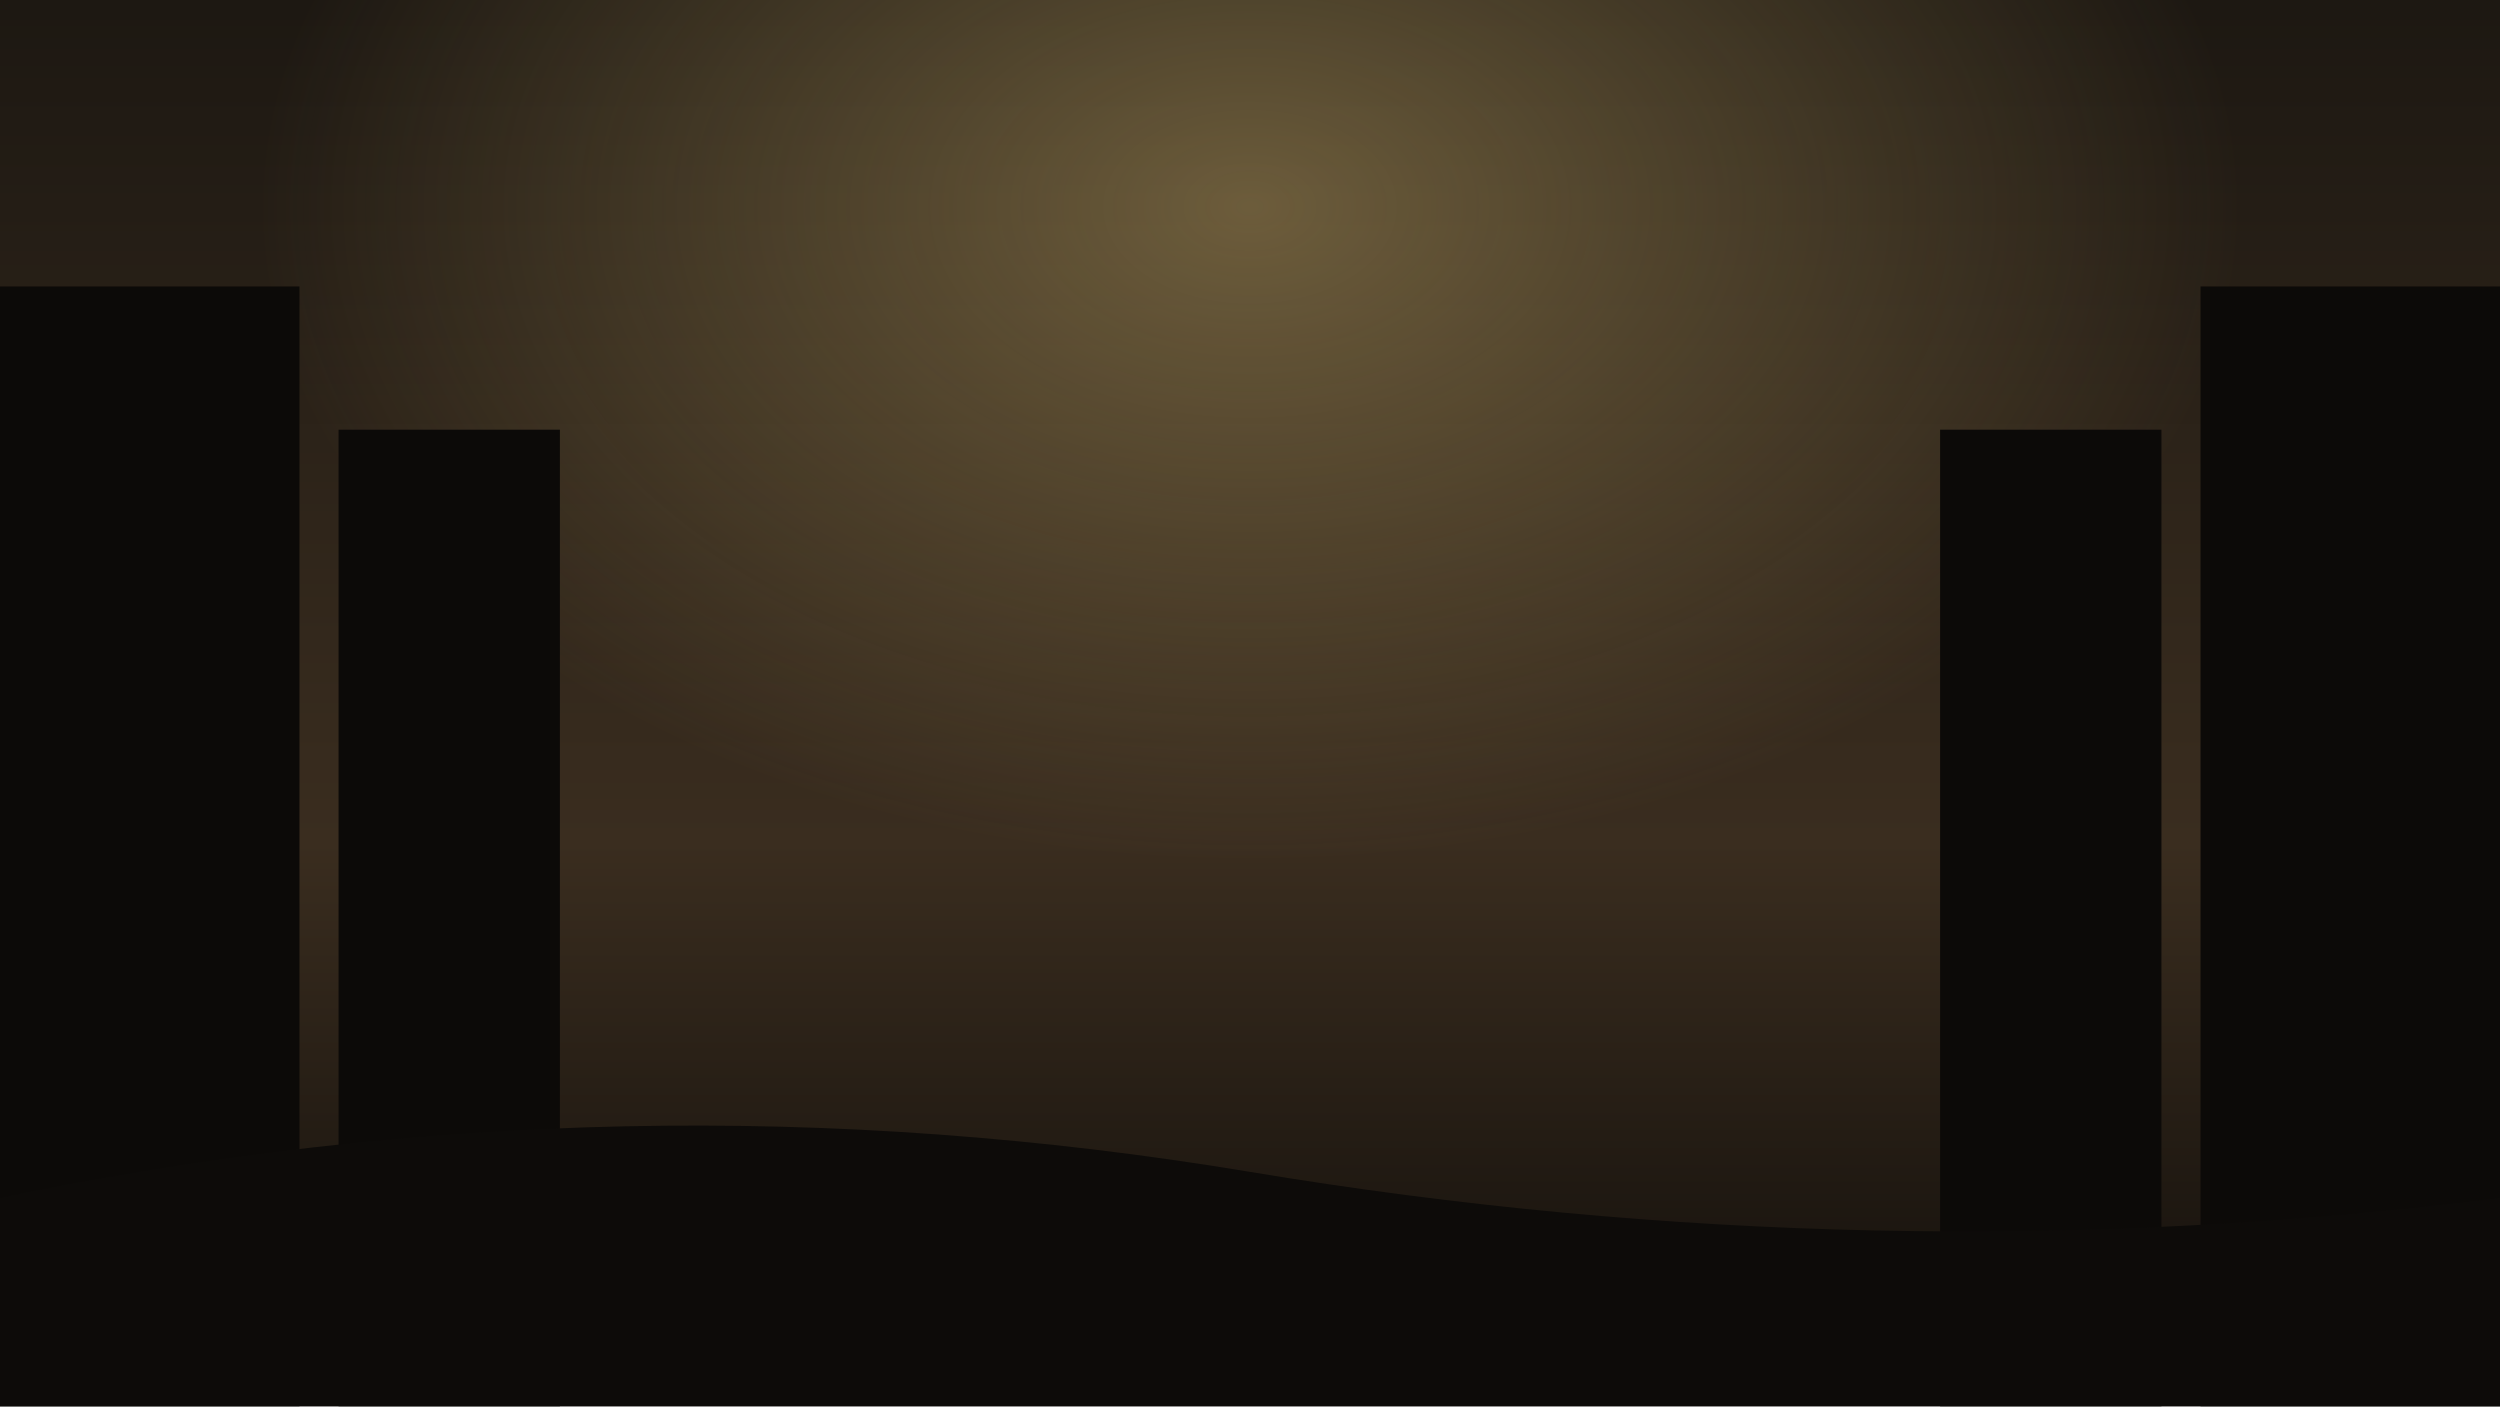
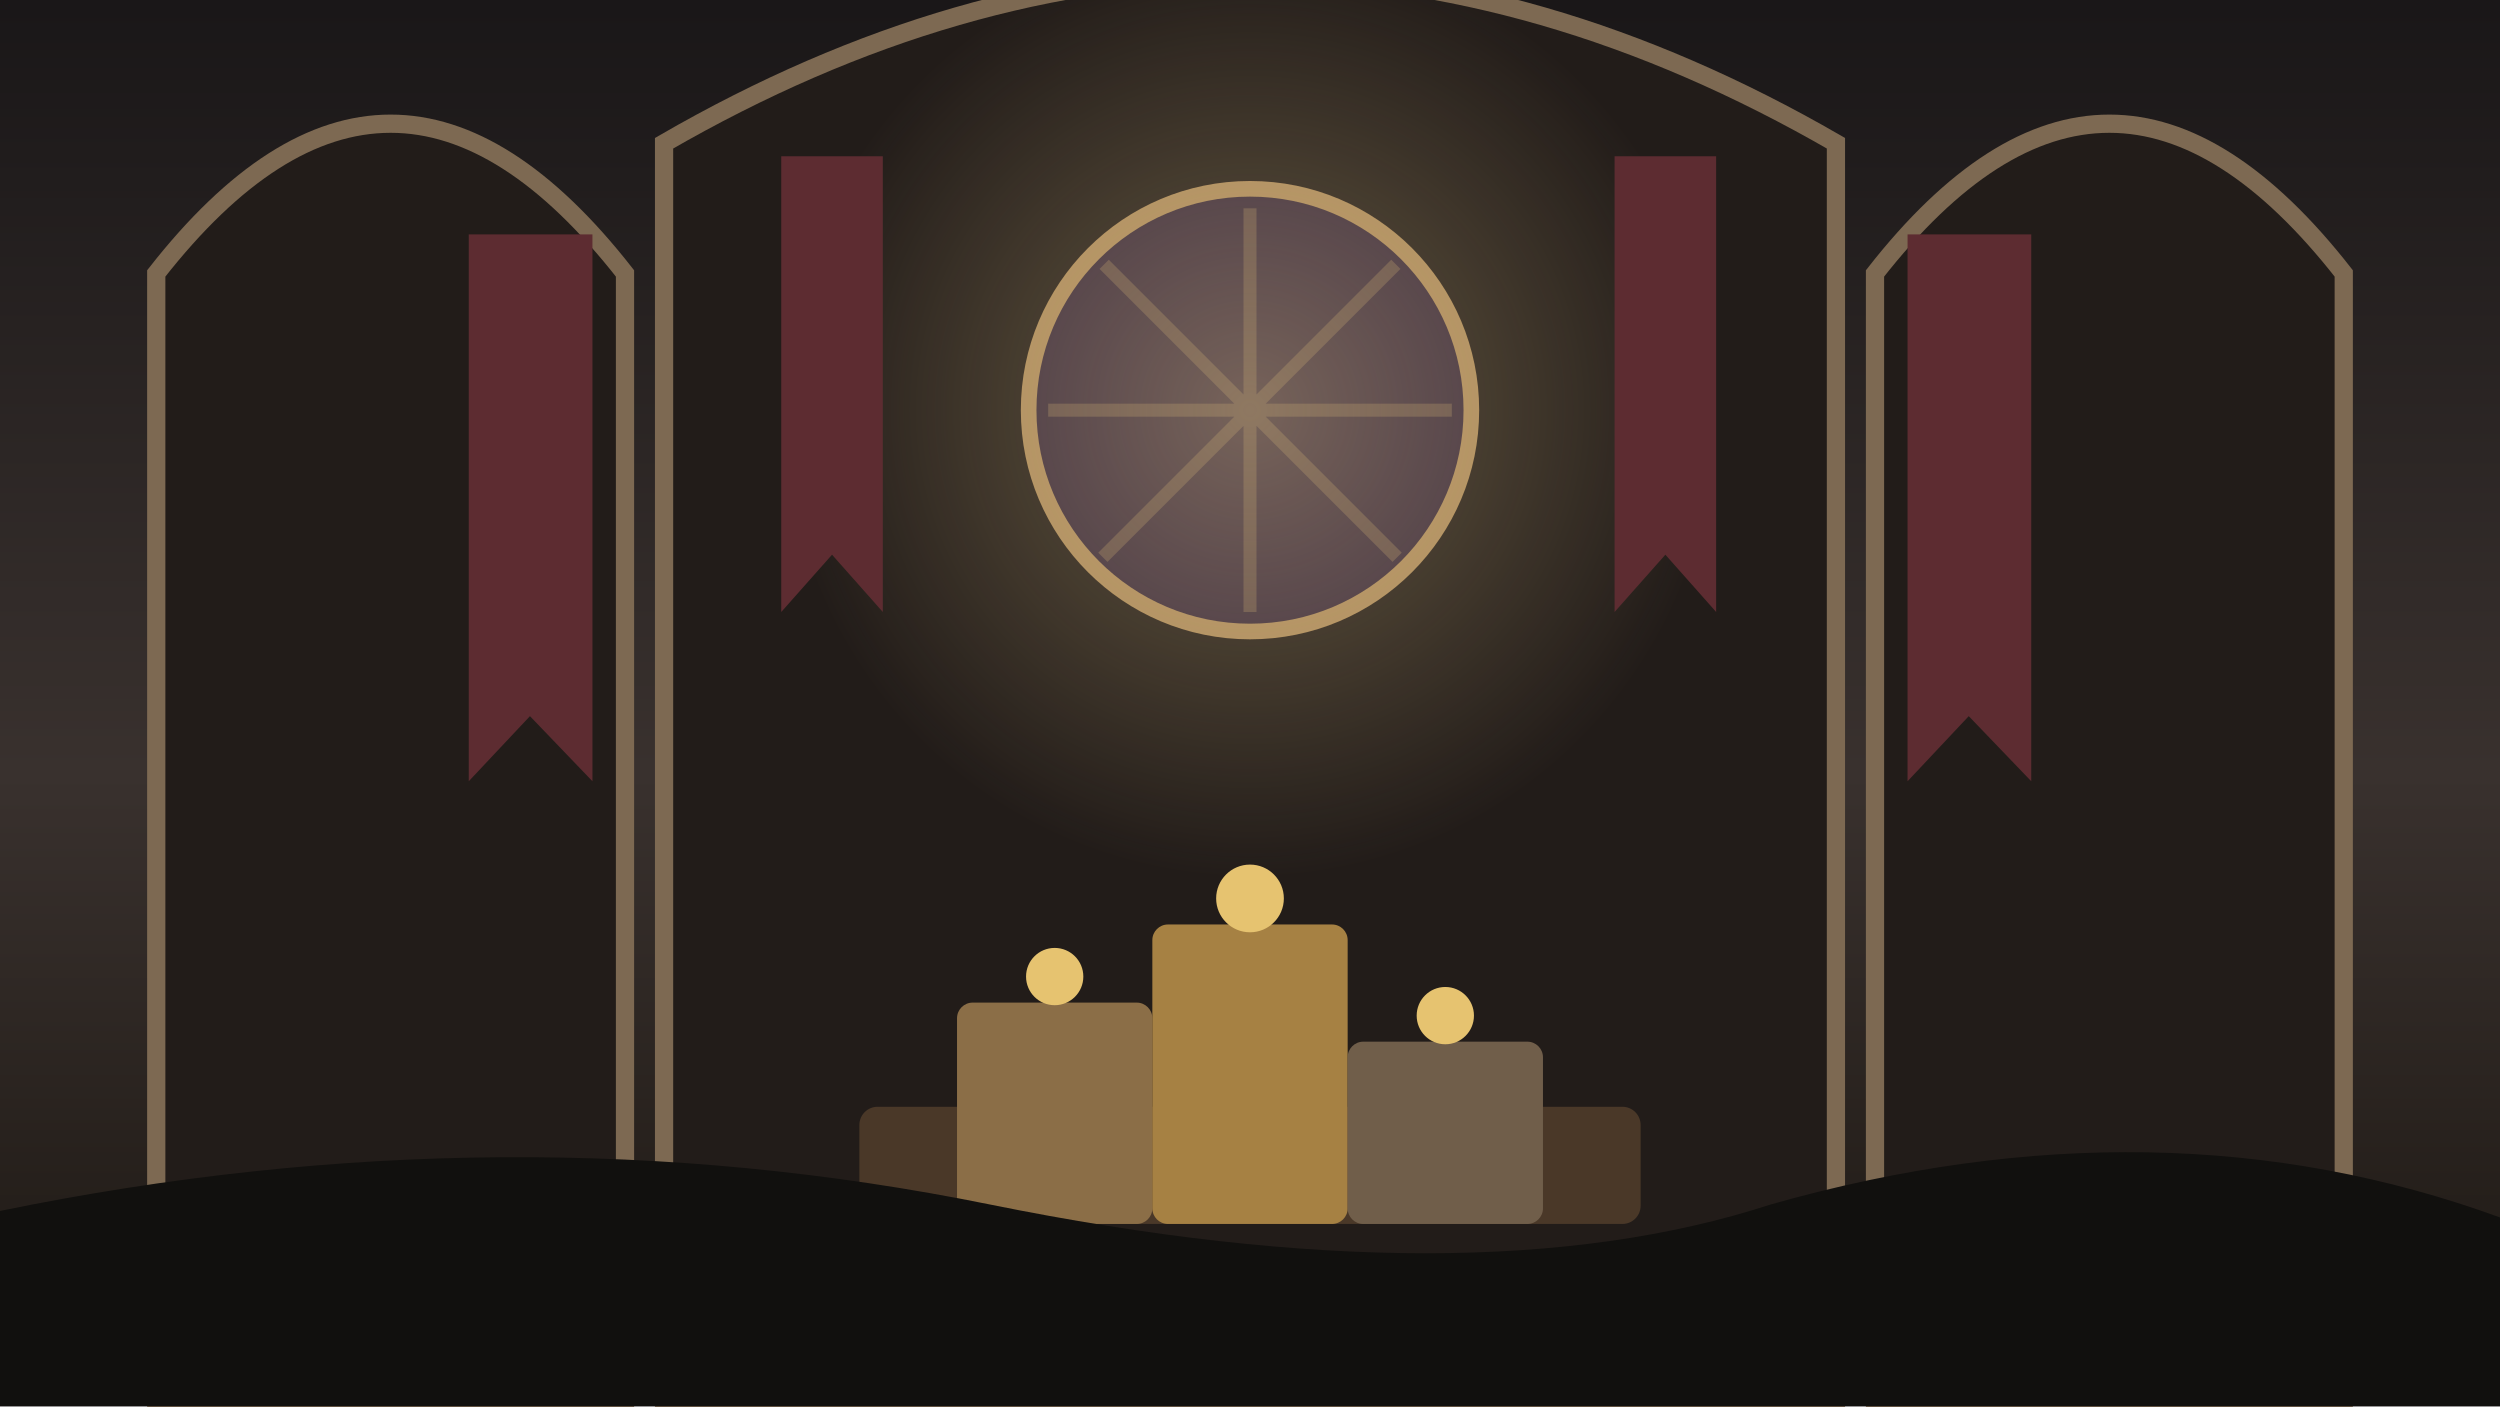
<svg xmlns="http://www.w3.org/2000/svg" viewBox="0 0 1920 1080">
  <defs>
-     <linearGradient id="g" x1="0" x2="0" y2="1">
-       <stop stop-color="#1d1812" />
-       <stop offset=".6" stop-color="#3a2d1f" />
-       <stop offset="1" stop-color="#100d0a" />
+     <linearGradient id="hall" x1="0" y1="0" x2="0" y2="1">
+       <stop stop-color="#1a1718" />
+       <stop offset=".55" stop-color="#39312e" />
+       <stop offset="1" stop-color="#1c1712" />
    </linearGradient>
-     <radialGradient id="l">
-       <stop stop-color="#e3c47a" stop-opacity=".38" />
-       <stop offset="1" stop-color="#e3c47a" stop-opacity="0" />
+     <radialGradient id="win">
+       <stop stop-color="#d6bc86" stop-opacity=".4" />
+       <stop offset="1" stop-color="#d6bc86" stop-opacity="0" />
    </radialGradient>
  </defs>
-   <rect width="1920" height="1080" fill="url(#g)" />
-   <ellipse cx="960" cy="160" rx="760" ry="500" fill="url(#l)" />
-   <g fill="#0c0a08">
-     <path d="M0 220h230v860H0zM1690 220h230v860h-230z" />
-     <path d="M260 330h170v750H260zM1490 330h170v750h-170z" />
+   <rect width="1920" height="1080" fill="url(#hall)" />
+   <g fill="#221c19" stroke="#7d6952" stroke-width="14">
+     <path d="M120 1080V210q180-230 360 0v870Z" />
+     <path d="M1440 1080V210q180-230 360 0v870Z" />
+     <path d="M510 1080V110q450-260 900 0v970Z" />
  </g>
-   <path d="M0 920Q480 820 960 900t960 20v160H0Z" fill="#0d0b09" />
+   <g transform="translate(760 145)">
+     <circle cx="200" cy="170" r="170" fill="#37283c" stroke="#ad8b5d" stroke-width="12" />
+     <path d="M200 15v310M45 170h310M88 58l225 225M312 58 87 283" stroke="#c7a66c" stroke-opacity=".28" stroke-width="10" />
+   </g>
+   <circle cx="960" cy="315" r="360" fill="url(#win)" />
+   <g fill="#5d2c31">
+     <path d="M360 180h95v420l-48-50-47 50Z" />
+     <path d="M1465 180h95v420l-48-50-47 50Z" />
+     <path d="M600 120h78v350l-39-44-39 44Z" />
+     <path d="M1240 120h78v350l-39-44-39 44Z" />
+   </g>
+   <g transform="translate(660 690)">
+     <rect x="0" y="160" width="600" height="90" rx="14" fill="#4a3828" />
+     <rect x="75" y="80" width="150" height="170" rx="12" fill="#8b6e47" />
+     <rect x="225" y="20" width="150" height="230" rx="12" fill="#a68143" />
+     <rect x="375" y="110" width="150" height="140" rx="12" fill="#705e4a" />
+     <g fill="#e6c370">
+       <circle cx="300" cy="0" r="26" />
+       <circle cx="150" cy="60" r="22" />
+       <circle cx="450" cy="90" r="22" />
+     </g>
+   </g>
+   <path d="M0 930q390-80 760-5t600 0q300-85 560 10v145H0Z" fill="#11100e" />
</svg>
